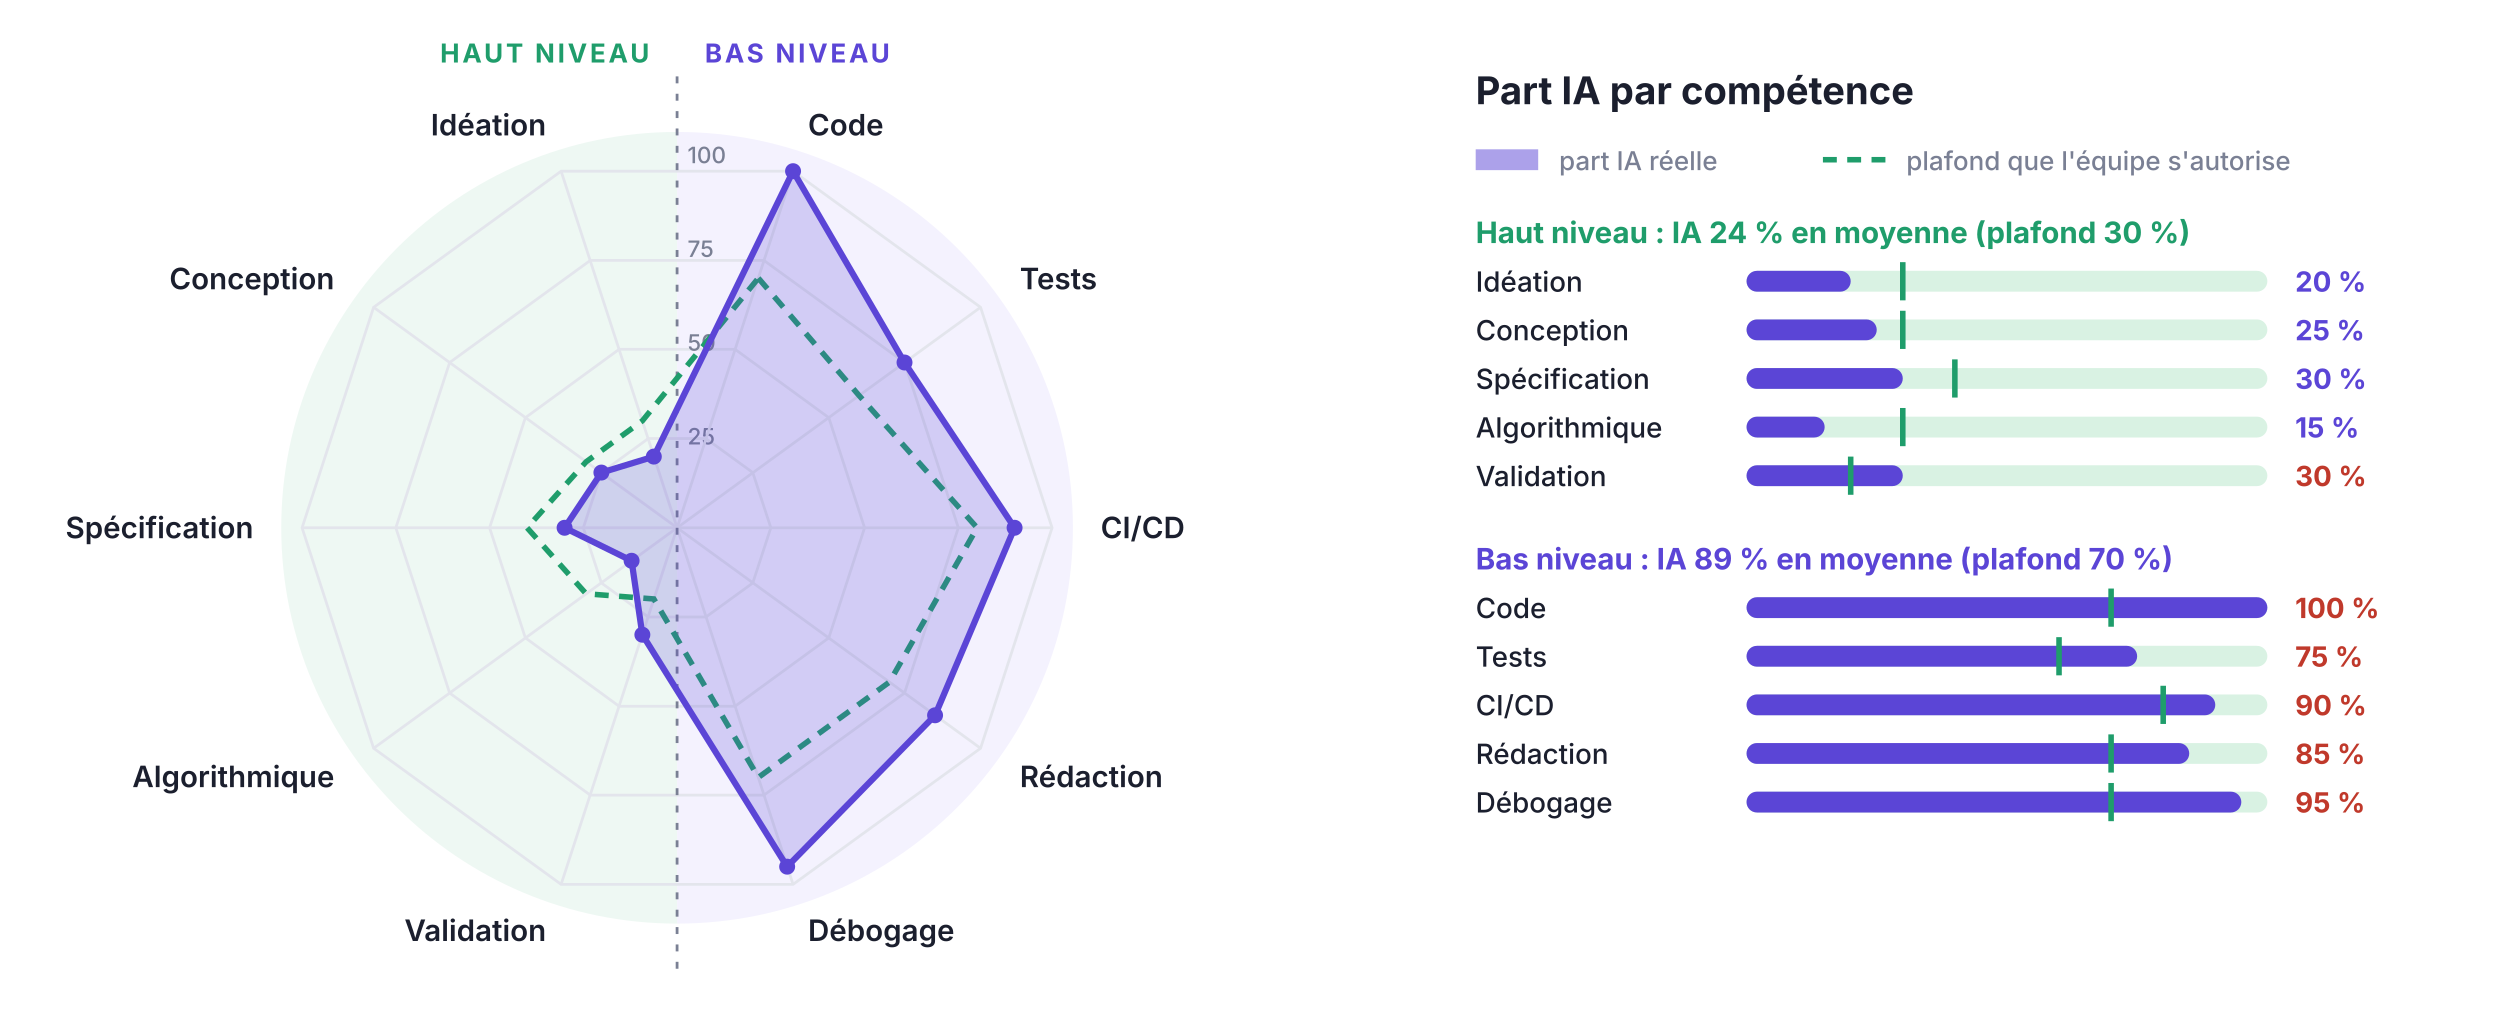
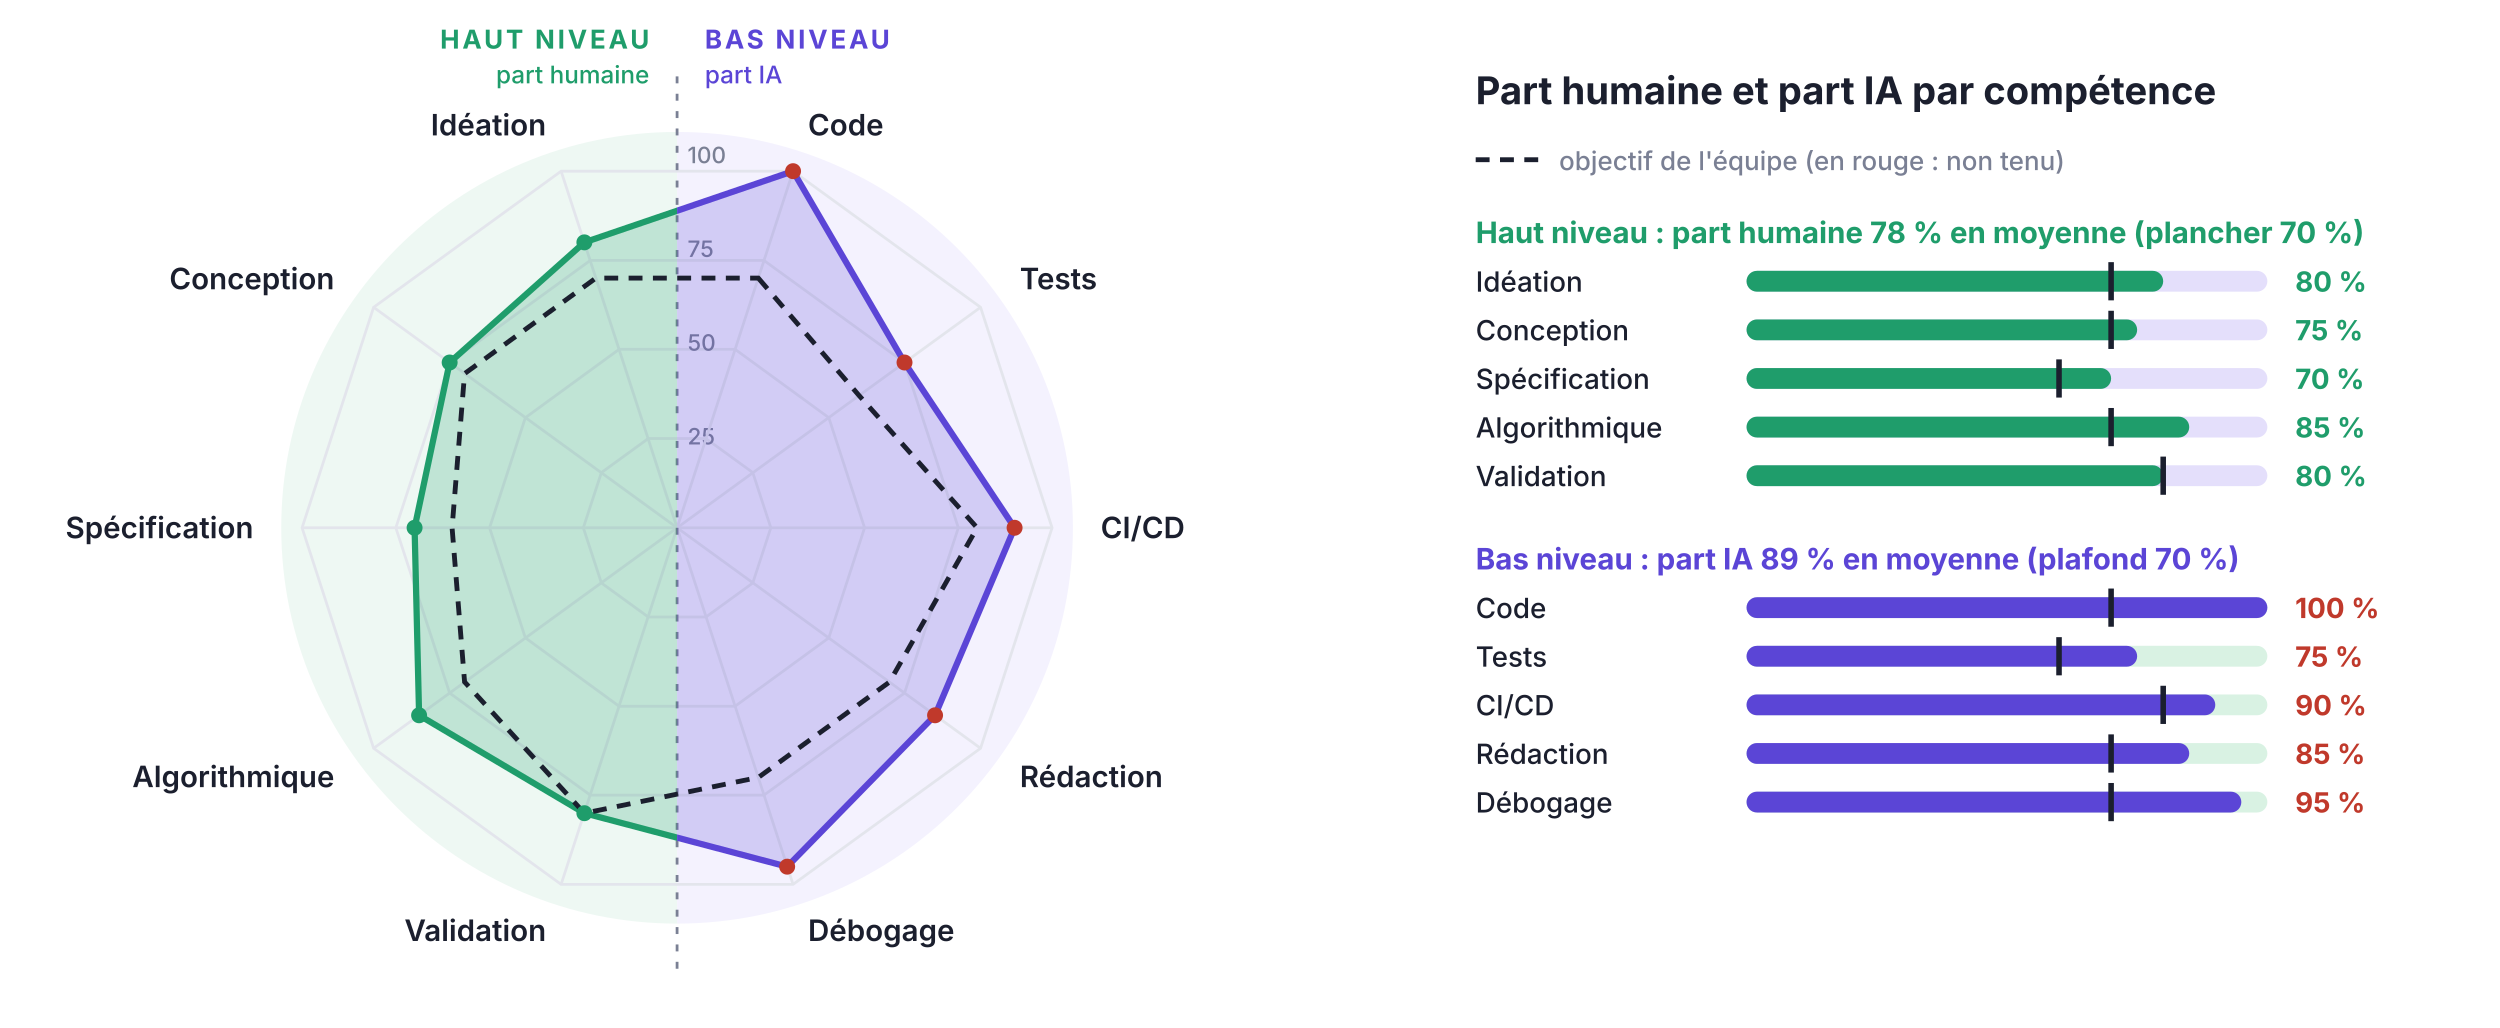
<svg xmlns="http://www.w3.org/2000/svg" viewBox="0 0 720 296" width="720" height="296">
+   <defs>
+     <clipPath id="moitie-haut">
+       <rect x="0" y="0" width="195" height="296" />
+     </clipPath>
+     <clipPath id="moitie-bas">
+       <rect x="195" y="0" width="720" height="296" />
+     </clipPath>
+   </defs>
  <path d="M195,38 A114,114 0 0 1 195,266 Z" fill="#f4f2fe" />
  <path d="M195,38 A114,114 0 0 0 195,266 Z" fill="#eef8f3" />
  <polygon points="203.3,126.3 216.8,136.1 222.0,152.0 216.8,167.9 203.3,177.7 186.7,177.7 173.2,167.9 168.0,152.0 173.2,136.1 186.7,126.3" fill="none" stroke="#e3e5ec" stroke-width="0.8" />
  <text x="198.0" y="128.0" font-family="Inter, 'Helvetica Neue', Helvetica, Arial, sans-serif" font-size="6.5" font-weight="500" fill="#7a8094" text-anchor="start">25</text>
  <polygon points="211.7,100.6 238.7,120.3 249.0,152.0 238.7,183.7 211.7,203.4 178.3,203.4 151.3,183.7 141.0,152.0 151.3,120.3 178.3,100.6" fill="none" stroke="#e3e5ec" stroke-width="0.8" />
  <text x="198.0" y="101.0" font-family="Inter, 'Helvetica Neue', Helvetica, Arial, sans-serif" font-size="6.5" font-weight="500" fill="#7a8094" text-anchor="start">50</text>
  <polygon points="220.0,75.0 260.5,104.4 276.0,152.0 260.5,199.6 220.0,229.0 170.0,229.0 129.5,199.6 114.0,152.0 129.5,104.4 170.0,75.0" fill="none" stroke="#e3e5ec" stroke-width="0.8" />
  <text x="198.0" y="74.0" font-family="Inter, 'Helvetica Neue', Helvetica, Arial, sans-serif" font-size="6.5" font-weight="500" fill="#7a8094" text-anchor="start">75</text>
  <polygon points="228.4,49.3 282.4,88.5 303.0,152.0 282.4,215.5 228.4,254.7 161.6,254.7 107.6,215.5 87.0,152.0 107.6,88.5 161.6,49.3" fill="none" stroke="#e3e5ec" stroke-width="0.8" />
  <text x="198.0" y="47.0" font-family="Inter, 'Helvetica Neue', Helvetica, Arial, sans-serif" font-size="6.5" font-weight="500" fill="#7a8094" text-anchor="start">100</text>
  <line x1="195" y1="152" x2="228.4" y2="49.3" stroke="#e3e5ec" stroke-width="0.8" />
  <text x="232.7" y="39.0" font-family="Inter, 'Helvetica Neue', Helvetica, Arial, sans-serif" font-size="8.5" font-weight="600" fill="#1b1f2e" text-anchor="start">Code</text>
  <line x1="195" y1="152" x2="282.4" y2="88.5" stroke="#e3e5ec" stroke-width="0.8" />
  <text x="293.7" y="83.3" font-family="Inter, 'Helvetica Neue', Helvetica, Arial, sans-serif" font-size="8.5" font-weight="600" fill="#1b1f2e" text-anchor="start">Tests</text>
  <line x1="195" y1="152" x2="303.0" y2="152.0" stroke="#e3e5ec" stroke-width="0.8" />
  <text x="317.0" y="155.0" font-family="Inter, 'Helvetica Neue', Helvetica, Arial, sans-serif" font-size="8.5" font-weight="600" fill="#1b1f2e" text-anchor="start">CI/CD</text>
  <line x1="195" y1="152" x2="282.4" y2="215.5" stroke="#e3e5ec" stroke-width="0.8" />
  <text x="293.7" y="226.7" font-family="Inter, 'Helvetica Neue', Helvetica, Arial, sans-serif" font-size="8.5" font-weight="600" fill="#1b1f2e" text-anchor="start">Rédaction</text>
  <line x1="195" y1="152" x2="228.4" y2="254.7" stroke="#e3e5ec" stroke-width="0.8" />
  <text x="232.7" y="271.0" font-family="Inter, 'Helvetica Neue', Helvetica, Arial, sans-serif" font-size="8.5" font-weight="600" fill="#1b1f2e" text-anchor="start">Débogage</text>
  <line x1="195" y1="152" x2="161.6" y2="254.7" stroke="#e3e5ec" stroke-width="0.8" />
  <text x="157.3" y="271.0" font-family="Inter, 'Helvetica Neue', Helvetica, Arial, sans-serif" font-size="8.5" font-weight="600" fill="#1b1f2e" text-anchor="end">Validation</text>
  <line x1="195" y1="152" x2="107.6" y2="215.5" stroke="#e3e5ec" stroke-width="0.8" />
  <text x="96.3" y="226.7" font-family="Inter, 'Helvetica Neue', Helvetica, Arial, sans-serif" font-size="8.5" font-weight="600" fill="#1b1f2e" text-anchor="end">Algorithmique</text>
  <line x1="195" y1="152" x2="87.0" y2="152.0" stroke="#e3e5ec" stroke-width="0.8" />
  <text x="73.0" y="155.0" font-family="Inter, 'Helvetica Neue', Helvetica, Arial, sans-serif" font-size="8.5" font-weight="600" fill="#1b1f2e" text-anchor="end">Spécification</text>
  <line x1="195" y1="152" x2="107.6" y2="88.5" stroke="#e3e5ec" stroke-width="0.8" />
  <text x="96.3" y="83.3" font-family="Inter, 'Helvetica Neue', Helvetica, Arial, sans-serif" font-size="8.5" font-weight="600" fill="#1b1f2e" text-anchor="end">Conception</text>
  <line x1="195" y1="152" x2="161.6" y2="49.3" stroke="#e3e5ec" stroke-width="0.8" />
  <text x="157.3" y="39.0" font-family="Inter, 'Helvetica Neue', Helvetica, Arial, sans-serif" font-size="8.5" font-weight="600" fill="#1b1f2e" text-anchor="end">Idéation</text>
  <line x1="195" y1="22" x2="195" y2="282" stroke="#7a8094" stroke-width="0.8" stroke-dasharray="2 3" />
-   <text x="187.0" y="18.0" font-family="Inter, 'Helvetica Neue', Helvetica, Arial, sans-serif" font-size="7.5" font-weight="700" fill="#1f9d6b" text-anchor="end" letter-spacing="0.8">HAUT NIVEAU</text>
-   <text x="203.0" y="18.0" font-family="Inter, 'Helvetica Neue', Helvetica, Arial, sans-serif" font-size="7.5" font-weight="700" fill="#5b45d6" text-anchor="start" letter-spacing="0.8">BAS NIVEAU</text>
-   <polygon points="218.4,80.1 247.4,113.9 281.4,152.0 256.2,196.4 218.4,223.9 188.3,172.5 168.8,171.0 151.8,152.0 168.8,133.0 185.0,121.2" fill="none" stroke="#1f9d6b" stroke-width="1.6" stroke-dasharray="4 3" />
-   <polygon points="228.4,49.3 260.5,104.4 292.2,152.0 269.3,206.0 226.7,249.6 185.0,182.8 181.9,161.5 162.6,152.0 173.2,136.1 188.3,131.5" fill="#5b45d6" fill-opacity="0.22" stroke="#5b45d6" stroke-width="1.8" stroke-linejoin="round" />
-   <circle cx="228.4" cy="49.3" r="2.3" fill="#5b45d6" />
-   <circle cx="260.5" cy="104.4" r="2.3" fill="#5b45d6" />
-   <circle cx="292.2" cy="152.0" r="2.3" fill="#5b45d6" />
-   <circle cx="269.3" cy="206.0" r="2.3" fill="#5b45d6" />
-   <circle cx="226.7" cy="249.6" r="2.3" fill="#5b45d6" />
-   <circle cx="185.0" cy="182.8" r="2.3" fill="#5b45d6" />
-   <circle cx="181.9" cy="161.5" r="2.3" fill="#5b45d6" />
-   <circle cx="162.6" cy="152.0" r="2.3" fill="#5b45d6" />
-   <circle cx="173.2" cy="136.1" r="2.3" fill="#5b45d6" />
-   <circle cx="188.3" cy="131.5" r="2.3" fill="#5b45d6" />
-   <text x="425.0" y="30.0" font-family="Inter, 'Helvetica Neue', Helvetica, Arial, sans-serif" font-size="11" font-weight="700" fill="#1b1f2e" text-anchor="start">Part IA par compétence</text>
-   <line x1="425" y1="46" x2="443" y2="46" stroke="#5b45d6" stroke-width="6" stroke-opacity="0.5" />
-   <text x="449.0" y="49.0" font-family="Inter, 'Helvetica Neue', Helvetica, Arial, sans-serif" font-size="7.5" font-weight="500" fill="#7a8094" text-anchor="start">part IA réelle</text>
-   <line x1="525" y1="46" x2="543" y2="46" stroke="#1f9d6b" stroke-width="1.6" stroke-dasharray="4 3" />
-   <text x="549.0" y="49.0" font-family="Inter, 'Helvetica Neue', Helvetica, Arial, sans-serif" font-size="7.5" font-weight="500" fill="#7a8094" text-anchor="start">plafond que l'équipe s'autorise</text>
-   <text x="425.0" y="70.0" font-family="Inter, 'Helvetica Neue', Helvetica, Arial, sans-serif" font-size="8.5" font-weight="700" fill="#1f9d6b" text-anchor="start">Haut niveau : IA 24 % en moyenne (plafond 30 %)</text>
+   <text x="187.0" y="14.0" font-family="Inter, 'Helvetica Neue', Helvetica, Arial, sans-serif" font-size="7.5" font-weight="700" fill="#1f9d6b" text-anchor="end" letter-spacing="0.8">HAUT NIVEAU</text>
+   <text x="187.0" y="24.0" font-family="Inter, 'Helvetica Neue', Helvetica, Arial, sans-serif" font-size="7" font-weight="500" fill="#1f9d6b" text-anchor="end">part humaine</text>
+   <text x="203.0" y="14.0" font-family="Inter, 'Helvetica Neue', Helvetica, Arial, sans-serif" font-size="7.5" font-weight="700" fill="#5b45d6" text-anchor="start" letter-spacing="0.8">BAS NIVEAU</text>
+   <text x="203.0" y="24.0" font-family="Inter, 'Helvetica Neue', Helvetica, Arial, sans-serif" font-size="7" font-weight="500" fill="#5b45d6" text-anchor="start">part IA</text>
+   <g clip-path="url(#moitie-haut)">
+     <polygon points="228.4,49.3 260.5,104.4 292.2,152.0 269.3,206.0 226.7,249.6 168.3,234.2 120.7,206.0 119.4,152.0 129.5,104.4 168.3,69.8" fill="#1f9d6b" fill-opacity="0.22" stroke="#1f9d6b" stroke-width="1.8" stroke-linejoin="round" />
+     <polygon points="218.4,80.1 247.4,113.9 281.4,152.0 256.2,196.4 218.4,223.9 168.3,234.2 133.8,196.4 130.2,152.0 133.8,107.6 171.6,80.1" fill="none" stroke="#1b1f2e" stroke-width="1.4" stroke-dasharray="4 3" />
+   </g>
+   <g clip-path="url(#moitie-bas)">
+     <polygon points="228.4,49.3 260.5,104.4 292.2,152.0 269.3,206.0 226.7,249.6 168.3,234.2 120.7,206.0 119.4,152.0 129.5,104.4 168.3,69.8" fill="#5b45d6" fill-opacity="0.22" stroke="#5b45d6" stroke-width="1.8" stroke-linejoin="round" />
+     <polygon points="218.4,80.1 247.4,113.9 281.4,152.0 256.2,196.4 218.4,223.9 168.3,234.2 133.8,196.4 130.2,152.0 133.8,107.6 171.6,80.1" fill="none" stroke="#1b1f2e" stroke-width="1.4" stroke-dasharray="4 3" />
+   </g>
+   <circle cx="228.4" cy="49.3" r="2.3" fill="#c0392b" />
+   <circle cx="260.5" cy="104.4" r="2.3" fill="#c0392b" />
+   <circle cx="292.2" cy="152.0" r="2.3" fill="#c0392b" />
+   <circle cx="269.3" cy="206.0" r="2.3" fill="#c0392b" />
+   <circle cx="226.7" cy="249.6" r="2.3" fill="#c0392b" />
+   <circle cx="168.3" cy="234.2" r="2.3" fill="#1f9d6b" />
+   <circle cx="120.7" cy="206.0" r="2.3" fill="#1f9d6b" />
+   <circle cx="119.4" cy="152.0" r="2.3" fill="#1f9d6b" />
+   <circle cx="129.5" cy="104.4" r="2.3" fill="#1f9d6b" />
+   <circle cx="168.3" cy="69.8" r="2.3" fill="#1f9d6b" />
+   <text x="425.0" y="30.0" font-family="Inter, 'Helvetica Neue', Helvetica, Arial, sans-serif" font-size="11" font-weight="700" fill="#1b1f2e" text-anchor="start">Part humaine et part IA par compétence</text>
+   <line x1="425" y1="46" x2="443" y2="46" stroke="#1b1f2e" stroke-width="1.4" stroke-dasharray="4 3" />
+   <text x="449.0" y="49.0" font-family="Inter, 'Helvetica Neue', Helvetica, Arial, sans-serif" font-size="7.5" font-weight="500" fill="#7a8094" text-anchor="start">objectif de l'équipe (en rouge : non tenu)</text>
+   <text x="425.0" y="70.0" font-family="Inter, 'Helvetica Neue', Helvetica, Arial, sans-serif" font-size="8.5" font-weight="700" fill="#1f9d6b" text-anchor="start">Haut niveau : part humaine 78 % en moyenne (plancher 70 %)</text>
  <text x="425.0" y="84.0" font-family="Inter, 'Helvetica Neue', Helvetica, Arial, sans-serif" font-size="8" font-weight="500" fill="#1b1f2e" text-anchor="start">Idéation</text>
-   <rect x="503" y="78" width="150" height="6" rx="3" fill="#d9f2e3" />
-   <rect x="503" y="78" width="30.0" height="6" rx="3" fill="#5b45d6" />
-   <line x1="548.0" y1="75.5" x2="548.0" y2="86.5" stroke="#1f9d6b" stroke-width="1.6" />
-   <text x="661.0" y="84.0" font-family="Inter, 'Helvetica Neue', Helvetica, Arial, sans-serif" font-size="8" font-weight="700" fill="#5b45d6" text-anchor="start">20 %</text>
+   <rect x="503" y="78" width="150" height="6" rx="3" fill="#e4dffb" />
+   <rect x="503" y="78" width="120.0" height="6" rx="3" fill="#1f9d6b" />
+   <line x1="608.0" y1="75.5" x2="608.0" y2="86.5" stroke="#1b1f2e" stroke-width="1.6" />
+   <text x="661.0" y="84.0" font-family="Inter, 'Helvetica Neue', Helvetica, Arial, sans-serif" font-size="8" font-weight="700" fill="#1f9d6b" text-anchor="start">80 %</text>
  <text x="425.0" y="98.0" font-family="Inter, 'Helvetica Neue', Helvetica, Arial, sans-serif" font-size="8" font-weight="500" fill="#1b1f2e" text-anchor="start">Conception</text>
-   <rect x="503" y="92" width="150" height="6" rx="3" fill="#d9f2e3" />
-   <rect x="503" y="92" width="37.5" height="6" rx="3" fill="#5b45d6" />
-   <line x1="548.0" y1="89.5" x2="548.0" y2="100.5" stroke="#1f9d6b" stroke-width="1.6" />
-   <text x="661.0" y="98.0" font-family="Inter, 'Helvetica Neue', Helvetica, Arial, sans-serif" font-size="8" font-weight="700" fill="#5b45d6" text-anchor="start">25 %</text>
+   <rect x="503" y="92" width="150" height="6" rx="3" fill="#e4dffb" />
+   <rect x="503" y="92" width="112.5" height="6" rx="3" fill="#1f9d6b" />
+   <line x1="608.0" y1="89.5" x2="608.0" y2="100.5" stroke="#1b1f2e" stroke-width="1.6" />
+   <text x="661.0" y="98.0" font-family="Inter, 'Helvetica Neue', Helvetica, Arial, sans-serif" font-size="8" font-weight="700" fill="#1f9d6b" text-anchor="start">75 %</text>
  <text x="425.0" y="112.0" font-family="Inter, 'Helvetica Neue', Helvetica, Arial, sans-serif" font-size="8" font-weight="500" fill="#1b1f2e" text-anchor="start">Spécification</text>
-   <rect x="503" y="106" width="150" height="6" rx="3" fill="#d9f2e3" />
-   <rect x="503" y="106" width="45.0" height="6" rx="3" fill="#5b45d6" />
-   <line x1="563.0" y1="103.5" x2="563.0" y2="114.5" stroke="#1f9d6b" stroke-width="1.6" />
-   <text x="661.0" y="112.0" font-family="Inter, 'Helvetica Neue', Helvetica, Arial, sans-serif" font-size="8" font-weight="700" fill="#5b45d6" text-anchor="start">30 %</text>
+   <rect x="503" y="106" width="150" height="6" rx="3" fill="#e4dffb" />
+   <rect x="503" y="106" width="105.0" height="6" rx="3" fill="#1f9d6b" />
+   <line x1="593.0" y1="103.5" x2="593.0" y2="114.5" stroke="#1b1f2e" stroke-width="1.6" />
+   <text x="661.0" y="112.0" font-family="Inter, 'Helvetica Neue', Helvetica, Arial, sans-serif" font-size="8" font-weight="700" fill="#1f9d6b" text-anchor="start">70 %</text>
  <text x="425.0" y="126.0" font-family="Inter, 'Helvetica Neue', Helvetica, Arial, sans-serif" font-size="8" font-weight="500" fill="#1b1f2e" text-anchor="start">Algorithmique</text>
-   <rect x="503" y="120" width="150" height="6" rx="3" fill="#d9f2e3" />
-   <rect x="503" y="120" width="22.5" height="6" rx="3" fill="#5b45d6" />
-   <line x1="548.0" y1="117.5" x2="548.0" y2="128.5" stroke="#1f9d6b" stroke-width="1.6" />
-   <text x="661.0" y="126.0" font-family="Inter, 'Helvetica Neue', Helvetica, Arial, sans-serif" font-size="8" font-weight="700" fill="#5b45d6" text-anchor="start">15 %</text>
+   <rect x="503" y="120" width="150" height="6" rx="3" fill="#e4dffb" />
+   <rect x="503" y="120" width="127.5" height="6" rx="3" fill="#1f9d6b" />
+   <line x1="608.0" y1="117.5" x2="608.0" y2="128.5" stroke="#1b1f2e" stroke-width="1.6" />
+   <text x="661.0" y="126.0" font-family="Inter, 'Helvetica Neue', Helvetica, Arial, sans-serif" font-size="8" font-weight="700" fill="#1f9d6b" text-anchor="start">85 %</text>
  <text x="425.0" y="140.0" font-family="Inter, 'Helvetica Neue', Helvetica, Arial, sans-serif" font-size="8" font-weight="500" fill="#1b1f2e" text-anchor="start">Validation</text>
-   <rect x="503" y="134" width="150" height="6" rx="3" fill="#d9f2e3" />
-   <rect x="503" y="134" width="45.0" height="6" rx="3" fill="#5b45d6" />
-   <line x1="533.0" y1="131.5" x2="533.0" y2="142.5" stroke="#1f9d6b" stroke-width="1.6" />
-   <text x="661.0" y="140.0" font-family="Inter, 'Helvetica Neue', Helvetica, Arial, sans-serif" font-size="8" font-weight="700" fill="#c0392b" text-anchor="start">30 %</text>
-   <text x="425.0" y="164.0" font-family="Inter, 'Helvetica Neue', Helvetica, Arial, sans-serif" font-size="8.5" font-weight="700" fill="#5b45d6" text-anchor="start">Bas niveau : IA 89 % en moyenne (plafond 70 %)</text>
+   <rect x="503" y="134" width="150" height="6" rx="3" fill="#e4dffb" />
+   <rect x="503" y="134" width="120.0" height="6" rx="3" fill="#1f9d6b" />
+   <line x1="623.0" y1="131.5" x2="623.0" y2="142.5" stroke="#1b1f2e" stroke-width="1.6" />
+   <text x="661.0" y="140.0" font-family="Inter, 'Helvetica Neue', Helvetica, Arial, sans-serif" font-size="8" font-weight="700" fill="#1f9d6b" text-anchor="start">80 %</text>
+   <text x="425.0" y="164.0" font-family="Inter, 'Helvetica Neue', Helvetica, Arial, sans-serif" font-size="8.5" font-weight="700" fill="#5b45d6" text-anchor="start">Bas niveau : part IA 89 % en moyenne (plafond 70 %)</text>
  <text x="425.0" y="178.0" font-family="Inter, 'Helvetica Neue', Helvetica, Arial, sans-serif" font-size="8" font-weight="500" fill="#1b1f2e" text-anchor="start">Code</text>
  <rect x="503" y="172" width="150" height="6" rx="3" fill="#d9f2e3" />
  <rect x="503" y="172" width="150.0" height="6" rx="3" fill="#5b45d6" />
-   <line x1="608.0" y1="169.5" x2="608.0" y2="180.5" stroke="#1f9d6b" stroke-width="1.6" />
+   <line x1="608.0" y1="169.5" x2="608.0" y2="180.5" stroke="#1b1f2e" stroke-width="1.6" />
  <text x="661.0" y="178.0" font-family="Inter, 'Helvetica Neue', Helvetica, Arial, sans-serif" font-size="8" font-weight="700" fill="#c0392b" text-anchor="start">100 %</text>
  <text x="425.0" y="192.0" font-family="Inter, 'Helvetica Neue', Helvetica, Arial, sans-serif" font-size="8" font-weight="500" fill="#1b1f2e" text-anchor="start">Tests</text>
  <rect x="503" y="186" width="150" height="6" rx="3" fill="#d9f2e3" />
  <rect x="503" y="186" width="112.5" height="6" rx="3" fill="#5b45d6" />
-   <line x1="593.0" y1="183.5" x2="593.0" y2="194.5" stroke="#1f9d6b" stroke-width="1.6" />
+   <line x1="593.0" y1="183.5" x2="593.0" y2="194.5" stroke="#1b1f2e" stroke-width="1.6" />
  <text x="661.0" y="192.0" font-family="Inter, 'Helvetica Neue', Helvetica, Arial, sans-serif" font-size="8" font-weight="700" fill="#c0392b" text-anchor="start">75 %</text>
  <text x="425.0" y="206.0" font-family="Inter, 'Helvetica Neue', Helvetica, Arial, sans-serif" font-size="8" font-weight="500" fill="#1b1f2e" text-anchor="start">CI/CD</text>
  <rect x="503" y="200" width="150" height="6" rx="3" fill="#d9f2e3" />
  <rect x="503" y="200" width="135.0" height="6" rx="3" fill="#5b45d6" />
-   <line x1="623.0" y1="197.5" x2="623.0" y2="208.5" stroke="#1f9d6b" stroke-width="1.6" />
+   <line x1="623.0" y1="197.5" x2="623.0" y2="208.5" stroke="#1b1f2e" stroke-width="1.6" />
  <text x="661.0" y="206.0" font-family="Inter, 'Helvetica Neue', Helvetica, Arial, sans-serif" font-size="8" font-weight="700" fill="#c0392b" text-anchor="start">90 %</text>
  <text x="425.0" y="220.0" font-family="Inter, 'Helvetica Neue', Helvetica, Arial, sans-serif" font-size="8" font-weight="500" fill="#1b1f2e" text-anchor="start">Rédaction</text>
  <rect x="503" y="214" width="150" height="6" rx="3" fill="#d9f2e3" />
  <rect x="503" y="214" width="127.5" height="6" rx="3" fill="#5b45d6" />
-   <line x1="608.0" y1="211.5" x2="608.0" y2="222.5" stroke="#1f9d6b" stroke-width="1.6" />
+   <line x1="608.0" y1="211.5" x2="608.0" y2="222.5" stroke="#1b1f2e" stroke-width="1.6" />
  <text x="661.0" y="220.0" font-family="Inter, 'Helvetica Neue', Helvetica, Arial, sans-serif" font-size="8" font-weight="700" fill="#c0392b" text-anchor="start">85 %</text>
  <text x="425.0" y="234.0" font-family="Inter, 'Helvetica Neue', Helvetica, Arial, sans-serif" font-size="8" font-weight="500" fill="#1b1f2e" text-anchor="start">Débogage</text>
  <rect x="503" y="228" width="150" height="6" rx="3" fill="#d9f2e3" />
  <rect x="503" y="228" width="142.5" height="6" rx="3" fill="#5b45d6" />
-   <line x1="608.0" y1="225.5" x2="608.0" y2="236.5" stroke="#1f9d6b" stroke-width="1.6" />
+   <line x1="608.0" y1="225.5" x2="608.0" y2="236.5" stroke="#1b1f2e" stroke-width="1.6" />
  <text x="661.0" y="234.0" font-family="Inter, 'Helvetica Neue', Helvetica, Arial, sans-serif" font-size="8" font-weight="700" fill="#c0392b" text-anchor="start">95 %</text>
</svg>
